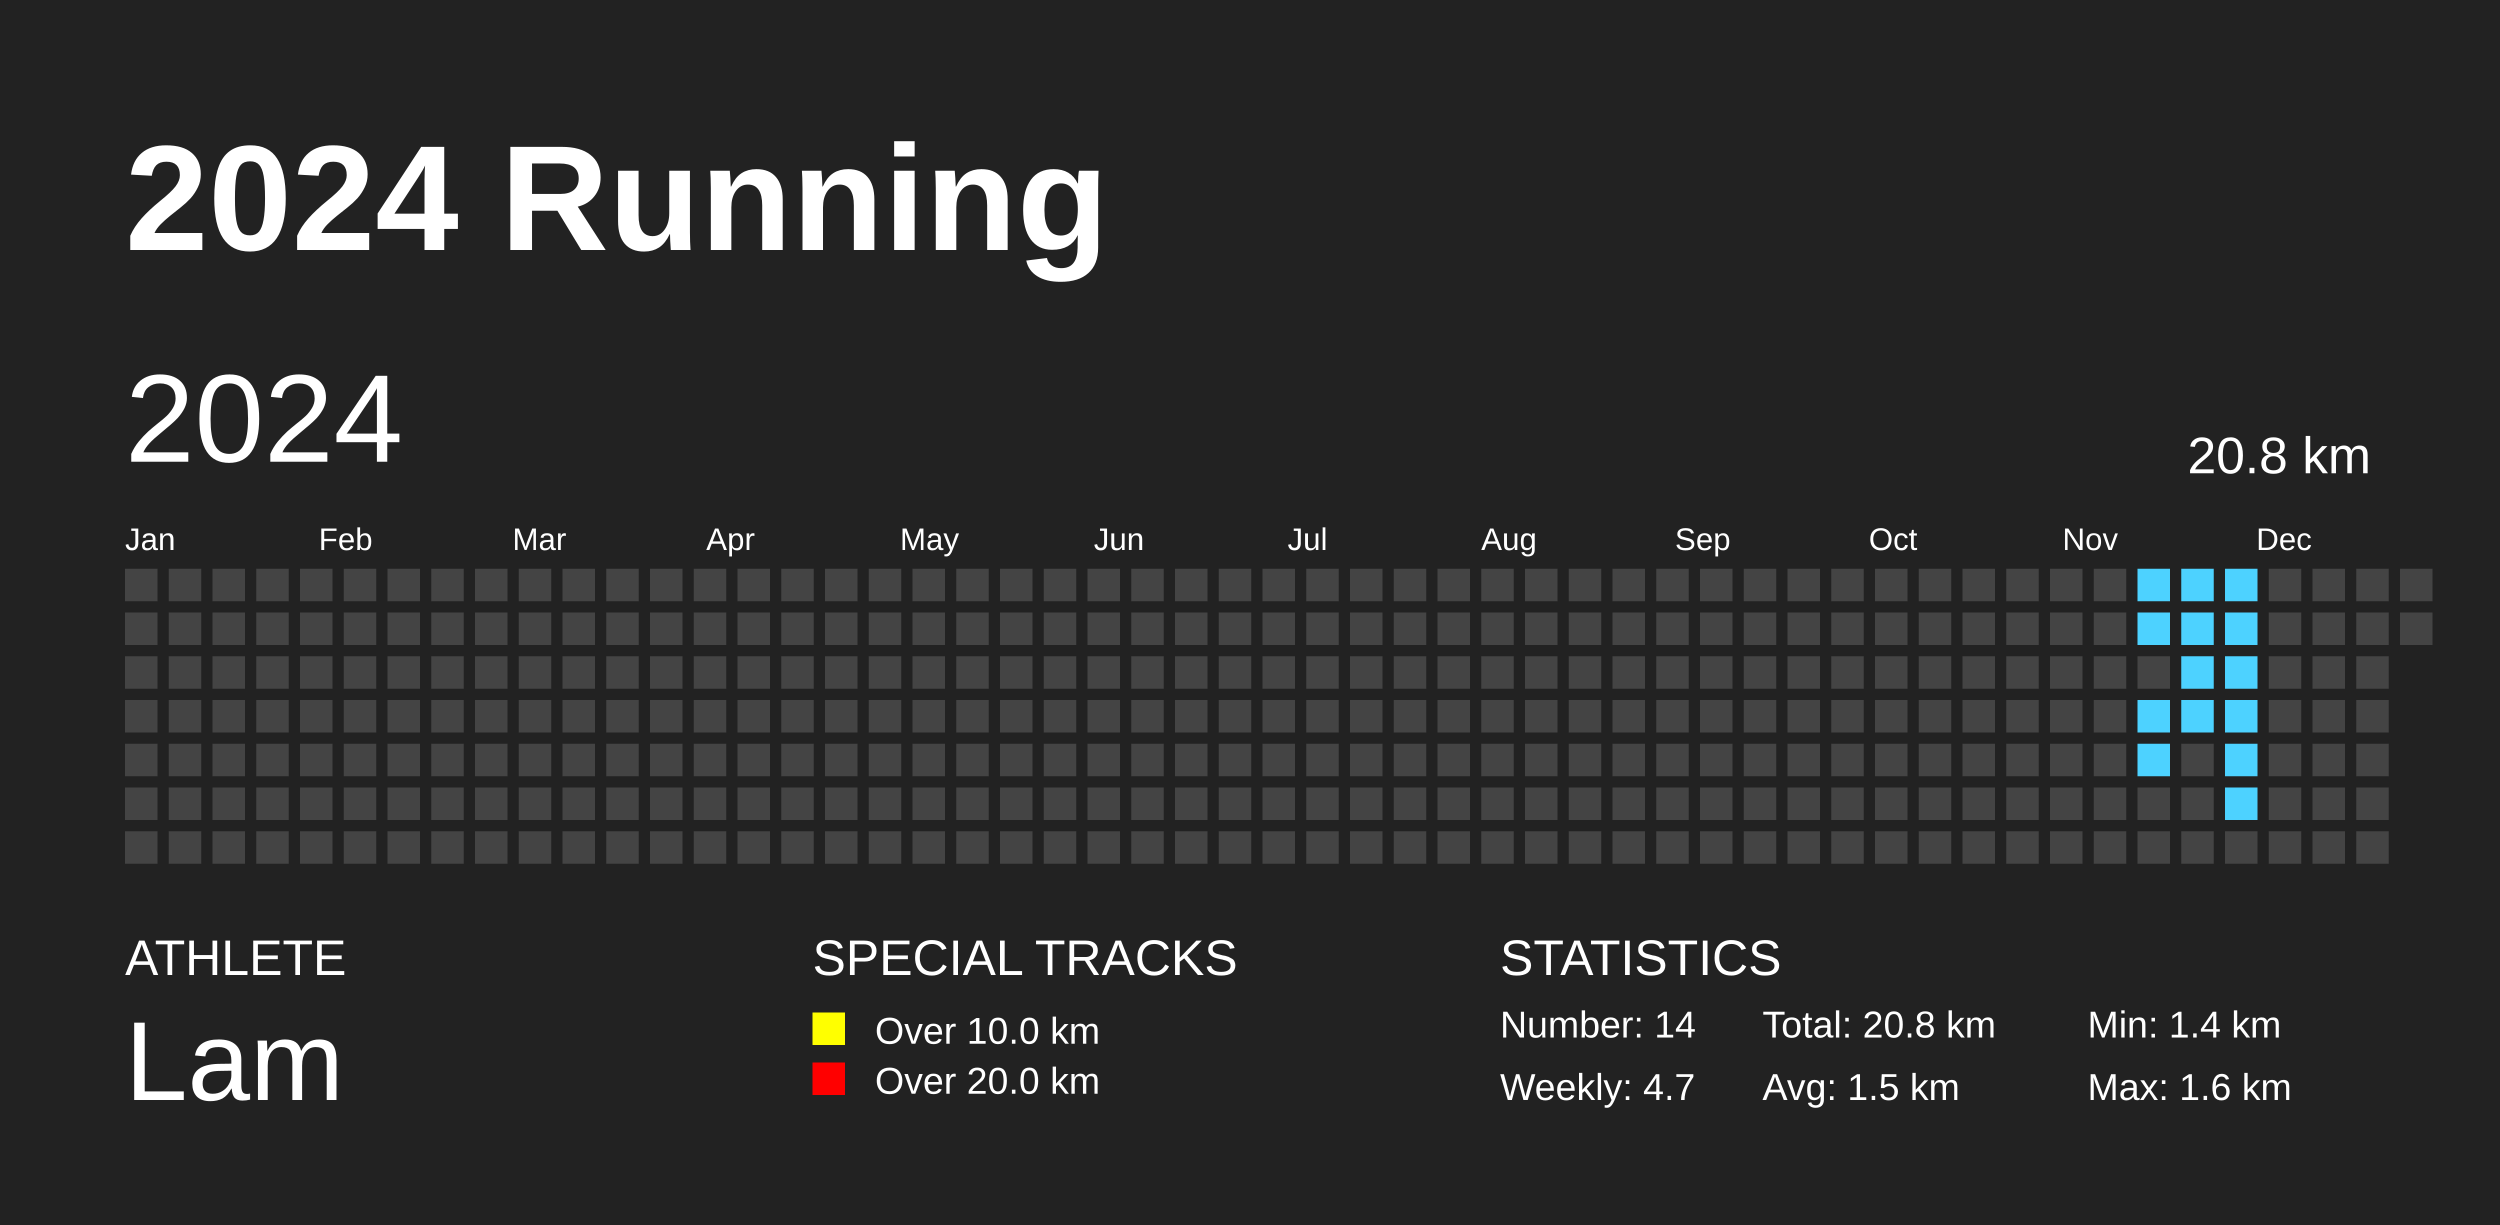
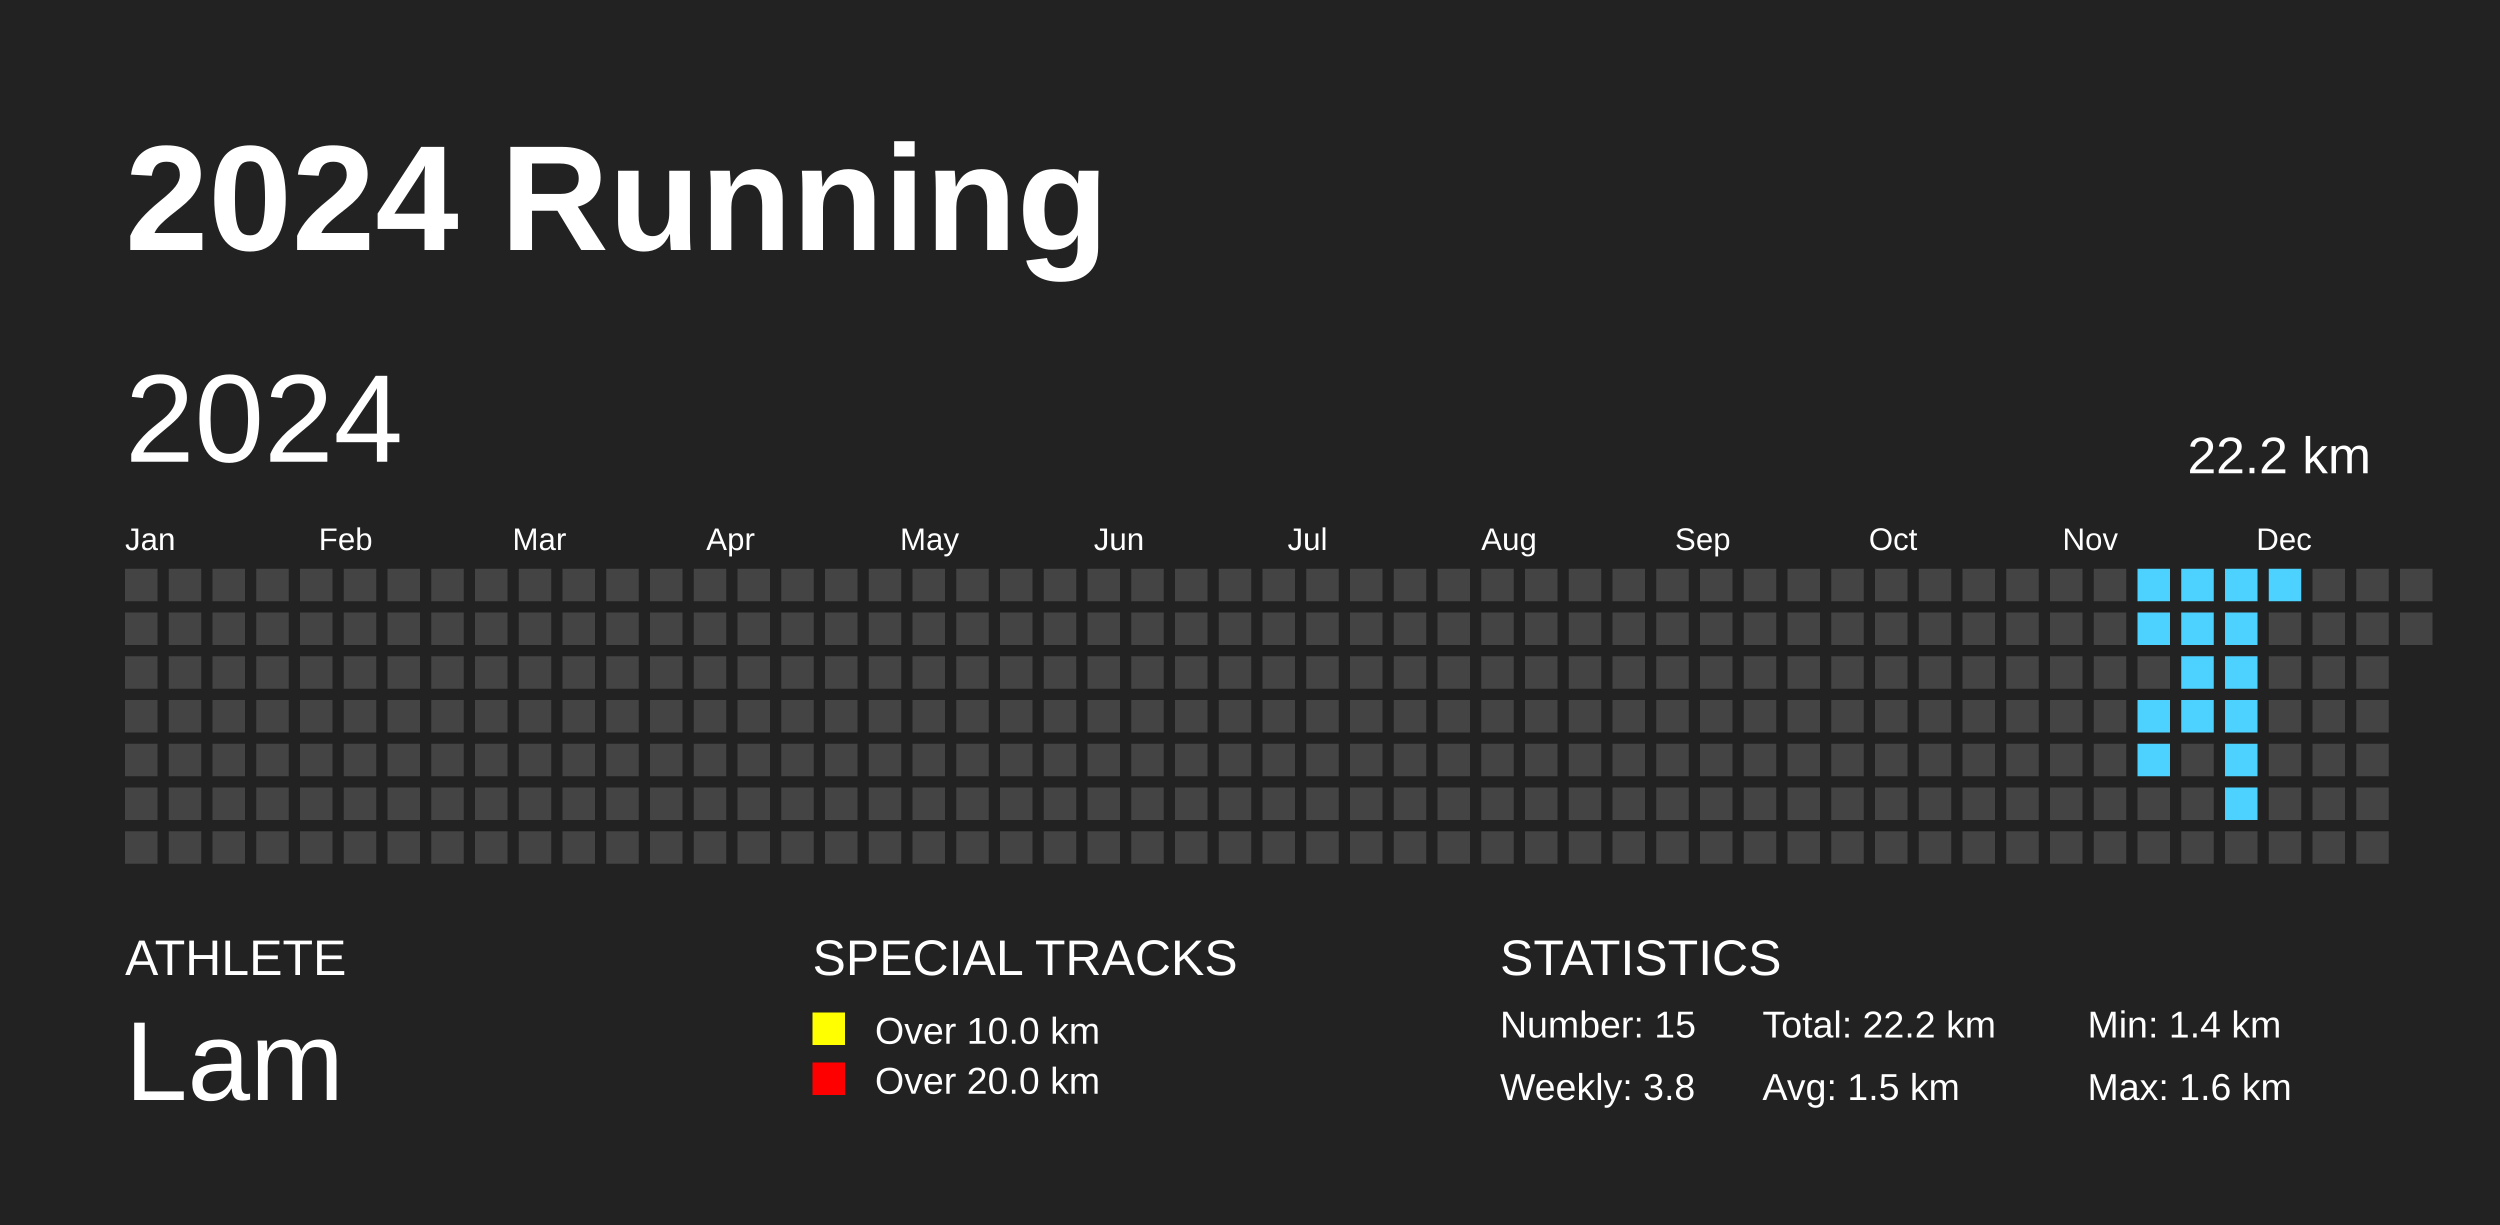
<svg xmlns="http://www.w3.org/2000/svg" baseProfile="full" height="98mm" version="1.1" viewBox="0,0,200,98" width="200mm">
  <defs />
  <rect fill="#222222" height="98" width="200" x="0" y="0" />
  <text fill="#FFFFFF" style="font-size:12px; font-family:Arial; font-weight:bold;" x="10" y="20">2024 Running</text>
  <text fill="#FFFFFF" style="font-size:4px; font-family:Arial" x="10" y="78">ATHLETE</text>
  <text fill="#FFFFFF" style="font-size:9px; font-family:Arial" x="10" y="88">Lam</text>
  <text fill="#FFFFFF" style="font-size:4px; font-family:Arial" x="65" y="78">SPECIAL TRACKS</text>
  <rect fill="yellow" height="2.6" width="2.6" x="65" y="81" />
  <text fill="#FFFFFF" style="font-size:3px; font-family:Arial" x="70" y="83.5">Over 10.0 km</text>
  <rect fill="red" height="2.6" width="2.6" x="65" y="85" />
  <text fill="#FFFFFF" style="font-size:3px; font-family:Arial" x="70" y="87.5">Over 20.0 km</text>
  <text fill="#FFFFFF" style="font-size:4px; font-family:Arial" x="120" y="78">STATISTICS</text>
-   <text fill="#FFFFFF" style="font-size:3px; font-family:Arial" x="120" y="83">Number: 14</text>
-   <text fill="#FFFFFF" style="font-size:3px; font-family:Arial" x="120" y="88">Weekly: 4.7</text>
-   <text fill="#FFFFFF" style="font-size:3px; font-family:Arial" x="141" y="83">Total: 20.8 km</text>
+   <text fill="#FFFFFF" style="font-size:3px; font-family:Arial" x="120" y="83">Number: 15</text>
+   <text fill="#FFFFFF" style="font-size:3px; font-family:Arial" x="120" y="88">Weekly: 3.8</text>
+   <text fill="#FFFFFF" style="font-size:3px; font-family:Arial" x="141" y="83">Total: 22.2 km</text>
  <text fill="#FFFFFF" style="font-size:3px; font-family:Arial" x="141" y="88">Avg: 1.5 km</text>
  <text fill="#FFFFFF" style="font-size:3px; font-family:Arial" x="167" y="83">Min: 1.4 km</text>
  <text fill="#FFFFFF" style="font-size:3px; font-family:Arial" x="167" y="88">Max: 1.6 km</text>
  <text dominant-baseline="hanging" fill="#FFFFFF" style="font-size:10.0px; font-family:Arial;" x="10" y="30">2024</text>
-   <text dominant-baseline="hanging" fill="#FFFFFF" style="font-size:4.125px; font-family:Arial;" x="175" y="35">20.8 km</text>
+   <text dominant-baseline="hanging" fill="#FFFFFF" style="font-size:4.125px; font-family:Arial;" x="175" y="35">22.2 km</text>
  <text fill="#FFFFFF" style="font-size:2.5px; font-family:Arial" x="10.0" y="44">Jan</text>
  <text fill="#FFFFFF" style="font-size:2.5px; font-family:Arial" x="25.5" y="44">Feb</text>
  <text fill="#FFFFFF" style="font-size:2.5px; font-family:Arial" x="41.0" y="44">Mar</text>
  <text fill="#FFFFFF" style="font-size:2.5px; font-family:Arial" x="56.5" y="44">Apr</text>
  <text fill="#FFFFFF" style="font-size:2.5px; font-family:Arial" x="72.0" y="44">May</text>
  <text fill="#FFFFFF" style="font-size:2.5px; font-family:Arial" x="87.5" y="44">Jun</text>
  <text fill="#FFFFFF" style="font-size:2.5px; font-family:Arial" x="103.0" y="44">Jul</text>
  <text fill="#FFFFFF" style="font-size:2.5px; font-family:Arial" x="118.5" y="44">Aug</text>
  <text fill="#FFFFFF" style="font-size:2.5px; font-family:Arial" x="134.0" y="44">Sep</text>
  <text fill="#FFFFFF" style="font-size:2.5px; font-family:Arial" x="149.5" y="44">Oct</text>
  <text fill="#FFFFFF" style="font-size:2.5px; font-family:Arial" x="165.0" y="44">Nov</text>
  <text fill="#FFFFFF" style="font-size:2.5px; font-family:Arial" x="180.5" y="44">Dec</text>
  <rect fill="#444444" height="2.6" width="2.6" x="10.0" y="45.5" />
  <rect fill="#444444" height="2.6" width="2.6" x="10.0" y="49.0" />
  <rect fill="#444444" height="2.6" width="2.6" x="10.0" y="52.5" />
  <rect fill="#444444" height="2.6" width="2.6" x="10.0" y="56.0" />
  <rect fill="#444444" height="2.6" width="2.6" x="10.0" y="59.5" />
  <rect fill="#444444" height="2.6" width="2.6" x="10.0" y="63.0" />
  <rect fill="#444444" height="2.6" width="2.6" x="10.0" y="66.5" />
  <rect fill="#444444" height="2.6" width="2.6" x="13.5" y="45.5" />
  <rect fill="#444444" height="2.6" width="2.6" x="13.5" y="49.0" />
  <rect fill="#444444" height="2.6" width="2.6" x="13.5" y="52.5" />
  <rect fill="#444444" height="2.6" width="2.6" x="13.5" y="56.0" />
  <rect fill="#444444" height="2.6" width="2.6" x="13.5" y="59.5" />
  <rect fill="#444444" height="2.6" width="2.6" x="13.5" y="63.0" />
  <rect fill="#444444" height="2.6" width="2.6" x="13.5" y="66.5" />
  <rect fill="#444444" height="2.6" width="2.6" x="17.0" y="45.5" />
  <rect fill="#444444" height="2.6" width="2.6" x="17.0" y="49.0" />
  <rect fill="#444444" height="2.6" width="2.6" x="17.0" y="52.5" />
  <rect fill="#444444" height="2.6" width="2.6" x="17.0" y="56.0" />
  <rect fill="#444444" height="2.6" width="2.6" x="17.0" y="59.5" />
  <rect fill="#444444" height="2.6" width="2.6" x="17.0" y="63.0" />
  <rect fill="#444444" height="2.6" width="2.6" x="17.0" y="66.5" />
  <rect fill="#444444" height="2.6" width="2.6" x="20.5" y="45.5" />
  <rect fill="#444444" height="2.6" width="2.6" x="20.5" y="49.0" />
  <rect fill="#444444" height="2.6" width="2.6" x="20.5" y="52.5" />
  <rect fill="#444444" height="2.6" width="2.6" x="20.5" y="56.0" />
  <rect fill="#444444" height="2.6" width="2.6" x="20.5" y="59.5" />
  <rect fill="#444444" height="2.6" width="2.6" x="20.5" y="63.0" />
  <rect fill="#444444" height="2.6" width="2.6" x="20.5" y="66.5" />
  <rect fill="#444444" height="2.6" width="2.6" x="24.0" y="45.5" />
  <rect fill="#444444" height="2.6" width="2.6" x="24.0" y="49.0" />
  <rect fill="#444444" height="2.6" width="2.6" x="24.0" y="52.5" />
  <rect fill="#444444" height="2.6" width="2.6" x="24.0" y="56.0" />
  <rect fill="#444444" height="2.6" width="2.6" x="24.0" y="59.5" />
  <rect fill="#444444" height="2.6" width="2.6" x="24.0" y="63.0" />
  <rect fill="#444444" height="2.6" width="2.6" x="24.0" y="66.5" />
  <rect fill="#444444" height="2.6" width="2.6" x="27.5" y="45.5" />
  <rect fill="#444444" height="2.6" width="2.6" x="27.5" y="49.0" />
  <rect fill="#444444" height="2.6" width="2.6" x="27.5" y="52.5" />
  <rect fill="#444444" height="2.6" width="2.6" x="27.5" y="56.0" />
  <rect fill="#444444" height="2.6" width="2.6" x="27.5" y="59.5" />
  <rect fill="#444444" height="2.6" width="2.6" x="27.5" y="63.0" />
  <rect fill="#444444" height="2.6" width="2.6" x="27.5" y="66.5" />
  <rect fill="#444444" height="2.6" width="2.6" x="31.0" y="45.5" />
  <rect fill="#444444" height="2.6" width="2.6" x="31.0" y="49.0" />
  <rect fill="#444444" height="2.6" width="2.6" x="31.0" y="52.5" />
  <rect fill="#444444" height="2.6" width="2.6" x="31.0" y="56.0" />
  <rect fill="#444444" height="2.6" width="2.6" x="31.0" y="59.5" />
  <rect fill="#444444" height="2.6" width="2.6" x="31.0" y="63.0" />
  <rect fill="#444444" height="2.6" width="2.6" x="31.0" y="66.5" />
  <rect fill="#444444" height="2.6" width="2.6" x="34.5" y="45.5" />
  <rect fill="#444444" height="2.6" width="2.6" x="34.5" y="49.0" />
  <rect fill="#444444" height="2.6" width="2.6" x="34.5" y="52.5" />
  <rect fill="#444444" height="2.6" width="2.6" x="34.5" y="56.0" />
  <rect fill="#444444" height="2.6" width="2.6" x="34.5" y="59.5" />
  <rect fill="#444444" height="2.6" width="2.6" x="34.5" y="63.0" />
  <rect fill="#444444" height="2.6" width="2.6" x="34.5" y="66.5" />
  <rect fill="#444444" height="2.6" width="2.6" x="38.0" y="45.5" />
  <rect fill="#444444" height="2.6" width="2.6" x="38.0" y="49.0" />
  <rect fill="#444444" height="2.6" width="2.6" x="38.0" y="52.5" />
  <rect fill="#444444" height="2.6" width="2.6" x="38.0" y="56.0" />
  <rect fill="#444444" height="2.6" width="2.6" x="38.0" y="59.5" />
  <rect fill="#444444" height="2.6" width="2.6" x="38.0" y="63.0" />
  <rect fill="#444444" height="2.6" width="2.6" x="38.0" y="66.5" />
  <rect fill="#444444" height="2.6" width="2.6" x="41.5" y="45.5" />
  <rect fill="#444444" height="2.6" width="2.6" x="41.5" y="49.0" />
  <rect fill="#444444" height="2.6" width="2.6" x="41.5" y="52.5" />
  <rect fill="#444444" height="2.6" width="2.6" x="41.5" y="56.0" />
  <rect fill="#444444" height="2.6" width="2.6" x="41.5" y="59.5" />
  <rect fill="#444444" height="2.6" width="2.6" x="41.5" y="63.0" />
  <rect fill="#444444" height="2.6" width="2.6" x="41.5" y="66.5" />
  <rect fill="#444444" height="2.6" width="2.6" x="45.0" y="45.5" />
  <rect fill="#444444" height="2.6" width="2.6" x="45.0" y="49.0" />
  <rect fill="#444444" height="2.6" width="2.6" x="45.0" y="52.5" />
  <rect fill="#444444" height="2.6" width="2.6" x="45.0" y="56.0" />
  <rect fill="#444444" height="2.6" width="2.6" x="45.0" y="59.5" />
  <rect fill="#444444" height="2.6" width="2.6" x="45.0" y="63.0" />
  <rect fill="#444444" height="2.6" width="2.6" x="45.0" y="66.5" />
  <rect fill="#444444" height="2.6" width="2.6" x="48.5" y="45.5" />
  <rect fill="#444444" height="2.6" width="2.6" x="48.5" y="49.0" />
  <rect fill="#444444" height="2.6" width="2.6" x="48.5" y="52.5" />
  <rect fill="#444444" height="2.6" width="2.6" x="48.5" y="56.0" />
  <rect fill="#444444" height="2.6" width="2.6" x="48.5" y="59.5" />
  <rect fill="#444444" height="2.6" width="2.6" x="48.5" y="63.0" />
  <rect fill="#444444" height="2.6" width="2.6" x="48.5" y="66.5" />
  <rect fill="#444444" height="2.6" width="2.6" x="52.0" y="45.5" />
  <rect fill="#444444" height="2.6" width="2.6" x="52.0" y="49.0" />
  <rect fill="#444444" height="2.6" width="2.6" x="52.0" y="52.5" />
  <rect fill="#444444" height="2.6" width="2.6" x="52.0" y="56.0" />
  <rect fill="#444444" height="2.6" width="2.6" x="52.0" y="59.5" />
  <rect fill="#444444" height="2.6" width="2.6" x="52.0" y="63.0" />
  <rect fill="#444444" height="2.6" width="2.6" x="52.0" y="66.5" />
  <rect fill="#444444" height="2.6" width="2.6" x="55.5" y="45.5" />
  <rect fill="#444444" height="2.6" width="2.6" x="55.5" y="49.0" />
  <rect fill="#444444" height="2.6" width="2.6" x="55.5" y="52.5" />
  <rect fill="#444444" height="2.6" width="2.6" x="55.5" y="56.0" />
  <rect fill="#444444" height="2.6" width="2.6" x="55.5" y="59.5" />
  <rect fill="#444444" height="2.6" width="2.6" x="55.5" y="63.0" />
  <rect fill="#444444" height="2.6" width="2.6" x="55.5" y="66.5" />
  <rect fill="#444444" height="2.6" width="2.6" x="59.0" y="45.5" />
  <rect fill="#444444" height="2.6" width="2.6" x="59.0" y="49.0" />
  <rect fill="#444444" height="2.6" width="2.6" x="59.0" y="52.5" />
  <rect fill="#444444" height="2.6" width="2.6" x="59.0" y="56.0" />
  <rect fill="#444444" height="2.6" width="2.6" x="59.0" y="59.5" />
  <rect fill="#444444" height="2.6" width="2.6" x="59.0" y="63.0" />
  <rect fill="#444444" height="2.6" width="2.6" x="59.0" y="66.5" />
  <rect fill="#444444" height="2.6" width="2.6" x="62.5" y="45.5" />
  <rect fill="#444444" height="2.6" width="2.6" x="62.5" y="49.0" />
  <rect fill="#444444" height="2.6" width="2.6" x="62.5" y="52.5" />
  <rect fill="#444444" height="2.6" width="2.6" x="62.5" y="56.0" />
  <rect fill="#444444" height="2.6" width="2.6" x="62.5" y="59.5" />
  <rect fill="#444444" height="2.6" width="2.6" x="62.5" y="63.0" />
  <rect fill="#444444" height="2.6" width="2.6" x="62.5" y="66.5" />
  <rect fill="#444444" height="2.6" width="2.6" x="66.0" y="45.5" />
  <rect fill="#444444" height="2.6" width="2.6" x="66.0" y="49.0" />
  <rect fill="#444444" height="2.6" width="2.6" x="66.0" y="52.5" />
  <rect fill="#444444" height="2.6" width="2.6" x="66.0" y="56.0" />
  <rect fill="#444444" height="2.6" width="2.6" x="66.0" y="59.5" />
  <rect fill="#444444" height="2.6" width="2.6" x="66.0" y="63.0" />
  <rect fill="#444444" height="2.6" width="2.6" x="66.0" y="66.5" />
  <rect fill="#444444" height="2.6" width="2.6" x="69.5" y="45.5" />
  <rect fill="#444444" height="2.6" width="2.6" x="69.5" y="49.0" />
  <rect fill="#444444" height="2.6" width="2.6" x="69.5" y="52.5" />
  <rect fill="#444444" height="2.6" width="2.6" x="69.5" y="56.0" />
  <rect fill="#444444" height="2.6" width="2.6" x="69.5" y="59.5" />
  <rect fill="#444444" height="2.6" width="2.6" x="69.5" y="63.0" />
  <rect fill="#444444" height="2.6" width="2.6" x="69.5" y="66.5" />
  <rect fill="#444444" height="2.6" width="2.6" x="73.0" y="45.5" />
  <rect fill="#444444" height="2.6" width="2.6" x="73.0" y="49.0" />
  <rect fill="#444444" height="2.6" width="2.6" x="73.0" y="52.5" />
  <rect fill="#444444" height="2.6" width="2.6" x="73.0" y="56.0" />
  <rect fill="#444444" height="2.6" width="2.6" x="73.0" y="59.5" />
  <rect fill="#444444" height="2.6" width="2.6" x="73.0" y="63.0" />
  <rect fill="#444444" height="2.6" width="2.6" x="73.0" y="66.5" />
  <rect fill="#444444" height="2.6" width="2.6" x="76.5" y="45.5" />
  <rect fill="#444444" height="2.6" width="2.6" x="76.5" y="49.0" />
  <rect fill="#444444" height="2.6" width="2.6" x="76.5" y="52.5" />
  <rect fill="#444444" height="2.6" width="2.6" x="76.5" y="56.0" />
  <rect fill="#444444" height="2.6" width="2.6" x="76.5" y="59.5" />
  <rect fill="#444444" height="2.6" width="2.6" x="76.5" y="63.0" />
  <rect fill="#444444" height="2.6" width="2.6" x="76.5" y="66.5" />
  <rect fill="#444444" height="2.6" width="2.6" x="80.0" y="45.5" />
  <rect fill="#444444" height="2.6" width="2.6" x="80.0" y="49.0" />
  <rect fill="#444444" height="2.6" width="2.6" x="80.0" y="52.5" />
  <rect fill="#444444" height="2.6" width="2.6" x="80.0" y="56.0" />
  <rect fill="#444444" height="2.6" width="2.6" x="80.0" y="59.5" />
  <rect fill="#444444" height="2.6" width="2.6" x="80.0" y="63.0" />
  <rect fill="#444444" height="2.6" width="2.6" x="80.0" y="66.5" />
  <rect fill="#444444" height="2.6" width="2.6" x="83.5" y="45.5" />
  <rect fill="#444444" height="2.6" width="2.6" x="83.5" y="49.0" />
  <rect fill="#444444" height="2.6" width="2.6" x="83.5" y="52.5" />
  <rect fill="#444444" height="2.6" width="2.6" x="83.5" y="56.0" />
  <rect fill="#444444" height="2.6" width="2.6" x="83.5" y="59.5" />
  <rect fill="#444444" height="2.6" width="2.6" x="83.5" y="63.0" />
  <rect fill="#444444" height="2.6" width="2.6" x="83.5" y="66.5" />
  <rect fill="#444444" height="2.6" width="2.6" x="87.0" y="45.5" />
  <rect fill="#444444" height="2.6" width="2.6" x="87.0" y="49.0" />
  <rect fill="#444444" height="2.6" width="2.6" x="87.0" y="52.5" />
  <rect fill="#444444" height="2.6" width="2.6" x="87.0" y="56.0" />
  <rect fill="#444444" height="2.6" width="2.6" x="87.0" y="59.5" />
  <rect fill="#444444" height="2.6" width="2.6" x="87.0" y="63.0" />
  <rect fill="#444444" height="2.6" width="2.6" x="87.0" y="66.5" />
  <rect fill="#444444" height="2.6" width="2.6" x="90.5" y="45.5" />
  <rect fill="#444444" height="2.6" width="2.6" x="90.5" y="49.0" />
  <rect fill="#444444" height="2.6" width="2.6" x="90.5" y="52.5" />
  <rect fill="#444444" height="2.6" width="2.6" x="90.5" y="56.0" />
  <rect fill="#444444" height="2.6" width="2.6" x="90.5" y="59.5" />
  <rect fill="#444444" height="2.6" width="2.6" x="90.5" y="63.0" />
  <rect fill="#444444" height="2.6" width="2.6" x="90.5" y="66.5" />
  <rect fill="#444444" height="2.6" width="2.6" x="94.0" y="45.5" />
  <rect fill="#444444" height="2.6" width="2.6" x="94.0" y="49.0" />
  <rect fill="#444444" height="2.6" width="2.6" x="94.0" y="52.5" />
  <rect fill="#444444" height="2.6" width="2.6" x="94.0" y="56.0" />
  <rect fill="#444444" height="2.6" width="2.6" x="94.0" y="59.5" />
  <rect fill="#444444" height="2.6" width="2.6" x="94.0" y="63.0" />
  <rect fill="#444444" height="2.6" width="2.6" x="94.0" y="66.5" />
  <rect fill="#444444" height="2.6" width="2.6" x="97.5" y="45.5" />
  <rect fill="#444444" height="2.6" width="2.6" x="97.5" y="49.0" />
  <rect fill="#444444" height="2.6" width="2.6" x="97.5" y="52.5" />
  <rect fill="#444444" height="2.6" width="2.6" x="97.5" y="56.0" />
  <rect fill="#444444" height="2.6" width="2.6" x="97.5" y="59.5" />
  <rect fill="#444444" height="2.6" width="2.6" x="97.5" y="63.0" />
  <rect fill="#444444" height="2.6" width="2.6" x="97.5" y="66.5" />
  <rect fill="#444444" height="2.6" width="2.6" x="101.0" y="45.5" />
  <rect fill="#444444" height="2.6" width="2.6" x="101.0" y="49.0" />
  <rect fill="#444444" height="2.6" width="2.6" x="101.0" y="52.5" />
  <rect fill="#444444" height="2.6" width="2.6" x="101.0" y="56.0" />
  <rect fill="#444444" height="2.6" width="2.6" x="101.0" y="59.5" />
  <rect fill="#444444" height="2.6" width="2.6" x="101.0" y="63.0" />
  <rect fill="#444444" height="2.6" width="2.6" x="101.0" y="66.5" />
  <rect fill="#444444" height="2.6" width="2.6" x="104.5" y="45.5" />
  <rect fill="#444444" height="2.6" width="2.6" x="104.5" y="49.0" />
  <rect fill="#444444" height="2.6" width="2.6" x="104.5" y="52.5" />
  <rect fill="#444444" height="2.6" width="2.6" x="104.5" y="56.0" />
  <rect fill="#444444" height="2.6" width="2.6" x="104.5" y="59.5" />
  <rect fill="#444444" height="2.6" width="2.6" x="104.5" y="63.0" />
  <rect fill="#444444" height="2.6" width="2.6" x="104.5" y="66.5" />
  <rect fill="#444444" height="2.6" width="2.6" x="108.0" y="45.5" />
  <rect fill="#444444" height="2.6" width="2.6" x="108.0" y="49.0" />
  <rect fill="#444444" height="2.6" width="2.6" x="108.0" y="52.5" />
  <rect fill="#444444" height="2.6" width="2.6" x="108.0" y="56.0" />
  <rect fill="#444444" height="2.6" width="2.6" x="108.0" y="59.5" />
  <rect fill="#444444" height="2.6" width="2.6" x="108.0" y="63.0" />
  <rect fill="#444444" height="2.6" width="2.6" x="108.0" y="66.5" />
  <rect fill="#444444" height="2.6" width="2.6" x="111.5" y="45.5" />
  <rect fill="#444444" height="2.6" width="2.6" x="111.5" y="49.0" />
  <rect fill="#444444" height="2.6" width="2.6" x="111.5" y="52.5" />
  <rect fill="#444444" height="2.6" width="2.6" x="111.5" y="56.0" />
  <rect fill="#444444" height="2.6" width="2.6" x="111.5" y="59.5" />
  <rect fill="#444444" height="2.6" width="2.6" x="111.5" y="63.0" />
  <rect fill="#444444" height="2.6" width="2.6" x="111.5" y="66.5" />
  <rect fill="#444444" height="2.6" width="2.6" x="115.0" y="45.5" />
  <rect fill="#444444" height="2.6" width="2.6" x="115.0" y="49.0" />
  <rect fill="#444444" height="2.6" width="2.6" x="115.0" y="52.5" />
  <rect fill="#444444" height="2.6" width="2.6" x="115.0" y="56.0" />
  <rect fill="#444444" height="2.6" width="2.6" x="115.0" y="59.5" />
  <rect fill="#444444" height="2.6" width="2.6" x="115.0" y="63.0" />
  <rect fill="#444444" height="2.6" width="2.6" x="115.0" y="66.5" />
  <rect fill="#444444" height="2.6" width="2.6" x="118.5" y="45.5" />
  <rect fill="#444444" height="2.6" width="2.6" x="118.5" y="49.0" />
  <rect fill="#444444" height="2.6" width="2.6" x="118.5" y="52.5" />
  <rect fill="#444444" height="2.6" width="2.6" x="118.5" y="56.0" />
  <rect fill="#444444" height="2.6" width="2.6" x="118.5" y="59.5" />
  <rect fill="#444444" height="2.6" width="2.6" x="118.5" y="63.0" />
  <rect fill="#444444" height="2.6" width="2.6" x="118.5" y="66.5" />
  <rect fill="#444444" height="2.6" width="2.6" x="122.0" y="45.5" />
  <rect fill="#444444" height="2.6" width="2.6" x="122.0" y="49.0" />
  <rect fill="#444444" height="2.6" width="2.6" x="122.0" y="52.5" />
  <rect fill="#444444" height="2.6" width="2.6" x="122.0" y="56.0" />
  <rect fill="#444444" height="2.6" width="2.6" x="122.0" y="59.5" />
  <rect fill="#444444" height="2.6" width="2.6" x="122.0" y="63.0" />
  <rect fill="#444444" height="2.6" width="2.6" x="122.0" y="66.5" />
  <rect fill="#444444" height="2.6" width="2.6" x="125.5" y="45.5" />
  <rect fill="#444444" height="2.6" width="2.6" x="125.5" y="49.0" />
  <rect fill="#444444" height="2.6" width="2.6" x="125.5" y="52.5" />
  <rect fill="#444444" height="2.6" width="2.6" x="125.5" y="56.0" />
  <rect fill="#444444" height="2.6" width="2.6" x="125.5" y="59.5" />
  <rect fill="#444444" height="2.6" width="2.6" x="125.5" y="63.0" />
  <rect fill="#444444" height="2.6" width="2.6" x="125.5" y="66.5" />
  <rect fill="#444444" height="2.6" width="2.6" x="129.0" y="45.5" />
  <rect fill="#444444" height="2.6" width="2.6" x="129.0" y="49.0" />
  <rect fill="#444444" height="2.6" width="2.6" x="129.0" y="52.5" />
  <rect fill="#444444" height="2.6" width="2.6" x="129.0" y="56.0" />
  <rect fill="#444444" height="2.6" width="2.6" x="129.0" y="59.5" />
  <rect fill="#444444" height="2.6" width="2.6" x="129.0" y="63.0" />
  <rect fill="#444444" height="2.6" width="2.6" x="129.0" y="66.5" />
  <rect fill="#444444" height="2.6" width="2.6" x="132.5" y="45.5" />
  <rect fill="#444444" height="2.6" width="2.6" x="132.5" y="49.0" />
  <rect fill="#444444" height="2.6" width="2.6" x="132.5" y="52.5" />
  <rect fill="#444444" height="2.6" width="2.6" x="132.5" y="56.0" />
  <rect fill="#444444" height="2.6" width="2.6" x="132.5" y="59.5" />
  <rect fill="#444444" height="2.6" width="2.6" x="132.5" y="63.0" />
  <rect fill="#444444" height="2.6" width="2.6" x="132.5" y="66.5" />
  <rect fill="#444444" height="2.6" width="2.6" x="136.0" y="45.5" />
  <rect fill="#444444" height="2.6" width="2.6" x="136.0" y="49.0" />
  <rect fill="#444444" height="2.6" width="2.6" x="136.0" y="52.5" />
  <rect fill="#444444" height="2.6" width="2.6" x="136.0" y="56.0" />
  <rect fill="#444444" height="2.6" width="2.6" x="136.0" y="59.5" />
  <rect fill="#444444" height="2.6" width="2.6" x="136.0" y="63.0" />
  <rect fill="#444444" height="2.6" width="2.6" x="136.0" y="66.5" />
  <rect fill="#444444" height="2.6" width="2.6" x="139.5" y="45.5" />
  <rect fill="#444444" height="2.6" width="2.6" x="139.5" y="49.0" />
  <rect fill="#444444" height="2.6" width="2.6" x="139.5" y="52.5" />
  <rect fill="#444444" height="2.6" width="2.6" x="139.5" y="56.0" />
  <rect fill="#444444" height="2.6" width="2.6" x="139.5" y="59.5" />
  <rect fill="#444444" height="2.6" width="2.6" x="139.5" y="63.0" />
  <rect fill="#444444" height="2.6" width="2.6" x="139.5" y="66.5" />
  <rect fill="#444444" height="2.6" width="2.6" x="143.0" y="45.5" />
  <rect fill="#444444" height="2.6" width="2.6" x="143.0" y="49.0" />
  <rect fill="#444444" height="2.6" width="2.6" x="143.0" y="52.5" />
  <rect fill="#444444" height="2.6" width="2.6" x="143.0" y="56.0" />
  <rect fill="#444444" height="2.6" width="2.6" x="143.0" y="59.5" />
  <rect fill="#444444" height="2.6" width="2.6" x="143.0" y="63.0" />
  <rect fill="#444444" height="2.6" width="2.6" x="143.0" y="66.5" />
  <rect fill="#444444" height="2.6" width="2.6" x="146.5" y="45.5" />
  <rect fill="#444444" height="2.6" width="2.6" x="146.5" y="49.0" />
  <rect fill="#444444" height="2.6" width="2.6" x="146.5" y="52.5" />
  <rect fill="#444444" height="2.6" width="2.6" x="146.5" y="56.0" />
  <rect fill="#444444" height="2.6" width="2.6" x="146.5" y="59.5" />
  <rect fill="#444444" height="2.6" width="2.6" x="146.5" y="63.0" />
  <rect fill="#444444" height="2.6" width="2.6" x="146.5" y="66.5" />
  <rect fill="#444444" height="2.6" width="2.6" x="150.0" y="45.5" />
  <rect fill="#444444" height="2.6" width="2.6" x="150.0" y="49.0" />
  <rect fill="#444444" height="2.6" width="2.6" x="150.0" y="52.5" />
  <rect fill="#444444" height="2.6" width="2.6" x="150.0" y="56.0" />
  <rect fill="#444444" height="2.6" width="2.6" x="150.0" y="59.5" />
  <rect fill="#444444" height="2.6" width="2.6" x="150.0" y="63.0" />
  <rect fill="#444444" height="2.6" width="2.6" x="150.0" y="66.5" />
  <rect fill="#444444" height="2.6" width="2.6" x="153.5" y="45.5" />
  <rect fill="#444444" height="2.6" width="2.6" x="153.5" y="49.0" />
  <rect fill="#444444" height="2.6" width="2.6" x="153.5" y="52.5" />
  <rect fill="#444444" height="2.6" width="2.6" x="153.5" y="56.0" />
  <rect fill="#444444" height="2.6" width="2.6" x="153.5" y="59.5" />
  <rect fill="#444444" height="2.6" width="2.6" x="153.5" y="63.0" />
  <rect fill="#444444" height="2.6" width="2.6" x="153.5" y="66.5" />
  <rect fill="#444444" height="2.6" width="2.6" x="157.0" y="45.5" />
  <rect fill="#444444" height="2.6" width="2.6" x="157.0" y="49.0" />
  <rect fill="#444444" height="2.6" width="2.6" x="157.0" y="52.5" />
  <rect fill="#444444" height="2.6" width="2.6" x="157.0" y="56.0" />
  <rect fill="#444444" height="2.6" width="2.6" x="157.0" y="59.5" />
  <rect fill="#444444" height="2.6" width="2.6" x="157.0" y="63.0" />
  <rect fill="#444444" height="2.6" width="2.6" x="157.0" y="66.5" />
  <rect fill="#444444" height="2.6" width="2.6" x="160.5" y="45.5" />
  <rect fill="#444444" height="2.6" width="2.6" x="160.5" y="49.0" />
  <rect fill="#444444" height="2.6" width="2.6" x="160.5" y="52.5" />
  <rect fill="#444444" height="2.6" width="2.6" x="160.5" y="56.0" />
  <rect fill="#444444" height="2.6" width="2.6" x="160.5" y="59.5" />
  <rect fill="#444444" height="2.6" width="2.6" x="160.5" y="63.0" />
  <rect fill="#444444" height="2.6" width="2.6" x="160.5" y="66.5" />
  <rect fill="#444444" height="2.6" width="2.6" x="164.0" y="45.5" />
  <rect fill="#444444" height="2.6" width="2.6" x="164.0" y="49.0" />
  <rect fill="#444444" height="2.6" width="2.6" x="164.0" y="52.5" />
  <rect fill="#444444" height="2.6" width="2.6" x="164.0" y="56.0" />
  <rect fill="#444444" height="2.6" width="2.6" x="164.0" y="59.5" />
  <rect fill="#444444" height="2.6" width="2.6" x="164.0" y="63.0" />
  <rect fill="#444444" height="2.6" width="2.6" x="164.0" y="66.5" />
  <rect fill="#444444" height="2.6" width="2.6" x="167.5" y="45.5" />
  <rect fill="#444444" height="2.6" width="2.6" x="167.5" y="49.0" />
  <rect fill="#444444" height="2.6" width="2.6" x="167.5" y="52.5" />
  <rect fill="#444444" height="2.6" width="2.6" x="167.5" y="56.0" />
  <rect fill="#444444" height="2.6" width="2.6" x="167.5" y="59.5" />
  <rect fill="#444444" height="2.6" width="2.6" x="167.5" y="63.0" />
  <rect fill="#444444" height="2.6" width="2.6" x="167.5" y="66.5" />
  <rect fill="#4DD2FF" height="2.6" width="2.6" x="171.0" y="45.5" />
  <rect fill="#4DD2FF" height="2.6" width="2.6" x="171.0" y="49.0" />
  <rect fill="#444444" height="2.6" width="2.6" x="171.0" y="52.5" />
  <rect fill="#4DD2FF" height="2.6" width="2.6" x="171.0" y="56.0" />
  <rect fill="#4DD2FF" height="2.6" width="2.6" x="171.0" y="59.5" />
  <rect fill="#444444" height="2.6" width="2.6" x="171.0" y="63.0" />
  <rect fill="#444444" height="2.6" width="2.6" x="171.0" y="66.5" />
  <rect fill="#4DD2FF" height="2.6" width="2.6" x="174.5" y="45.5" />
  <rect fill="#4DD2FF" height="2.6" width="2.6" x="174.5" y="49.0" />
  <rect fill="#4DD2FF" height="2.6" width="2.6" x="174.5" y="52.5" />
  <rect fill="#4DD2FF" height="2.6" width="2.6" x="174.5" y="56.0" />
  <rect fill="#444444" height="2.6" width="2.6" x="174.5" y="59.5" />
  <rect fill="#444444" height="2.6" width="2.6" x="174.5" y="63.0" />
  <rect fill="#444444" height="2.6" width="2.6" x="174.5" y="66.5" />
  <rect fill="#4DD2FF" height="2.6" width="2.6" x="178.0" y="45.5" />
  <rect fill="#4DD2FF" height="2.6" width="2.6" x="178.0" y="49.0" />
  <rect fill="#4DD2FF" height="2.6" width="2.6" x="178.0" y="52.5" />
  <rect fill="#4DD2FF" height="2.6" width="2.6" x="178.0" y="56.0" />
  <rect fill="#4DD2FF" height="2.6" width="2.6" x="178.0" y="59.5" />
  <rect fill="#4DD2FF" height="2.6" width="2.6" x="178.0" y="63.0" />
  <rect fill="#444444" height="2.6" width="2.6" x="178.0" y="66.5" />
-   <rect fill="#444444" height="2.6" width="2.6" x="181.5" y="45.5" />
+   <rect fill="#4DD2FF" height="2.6" width="2.6" x="181.5" y="45.5" />
  <rect fill="#444444" height="2.6" width="2.6" x="181.5" y="49.0" />
  <rect fill="#444444" height="2.6" width="2.6" x="181.5" y="52.5" />
  <rect fill="#444444" height="2.6" width="2.6" x="181.5" y="56.0" />
  <rect fill="#444444" height="2.6" width="2.6" x="181.5" y="59.5" />
  <rect fill="#444444" height="2.6" width="2.6" x="181.5" y="63.0" />
  <rect fill="#444444" height="2.6" width="2.6" x="181.5" y="66.5" />
  <rect fill="#444444" height="2.6" width="2.6" x="185.0" y="45.5" />
  <rect fill="#444444" height="2.6" width="2.6" x="185.0" y="49.0" />
  <rect fill="#444444" height="2.6" width="2.6" x="185.0" y="52.5" />
  <rect fill="#444444" height="2.6" width="2.6" x="185.0" y="56.0" />
  <rect fill="#444444" height="2.6" width="2.6" x="185.0" y="59.5" />
  <rect fill="#444444" height="2.6" width="2.6" x="185.0" y="63.0" />
  <rect fill="#444444" height="2.6" width="2.6" x="185.0" y="66.5" />
  <rect fill="#444444" height="2.6" width="2.6" x="188.5" y="45.5" />
  <rect fill="#444444" height="2.6" width="2.6" x="188.5" y="49.0" />
  <rect fill="#444444" height="2.6" width="2.6" x="188.5" y="52.5" />
  <rect fill="#444444" height="2.6" width="2.6" x="188.5" y="56.0" />
  <rect fill="#444444" height="2.6" width="2.6" x="188.5" y="59.5" />
  <rect fill="#444444" height="2.6" width="2.6" x="188.5" y="63.0" />
  <rect fill="#444444" height="2.6" width="2.6" x="188.5" y="66.5" />
  <rect fill="#444444" height="2.6" width="2.6" x="192.0" y="45.5" />
  <rect fill="#444444" height="2.6" width="2.6" x="192.0" y="49.0" />
</svg>
